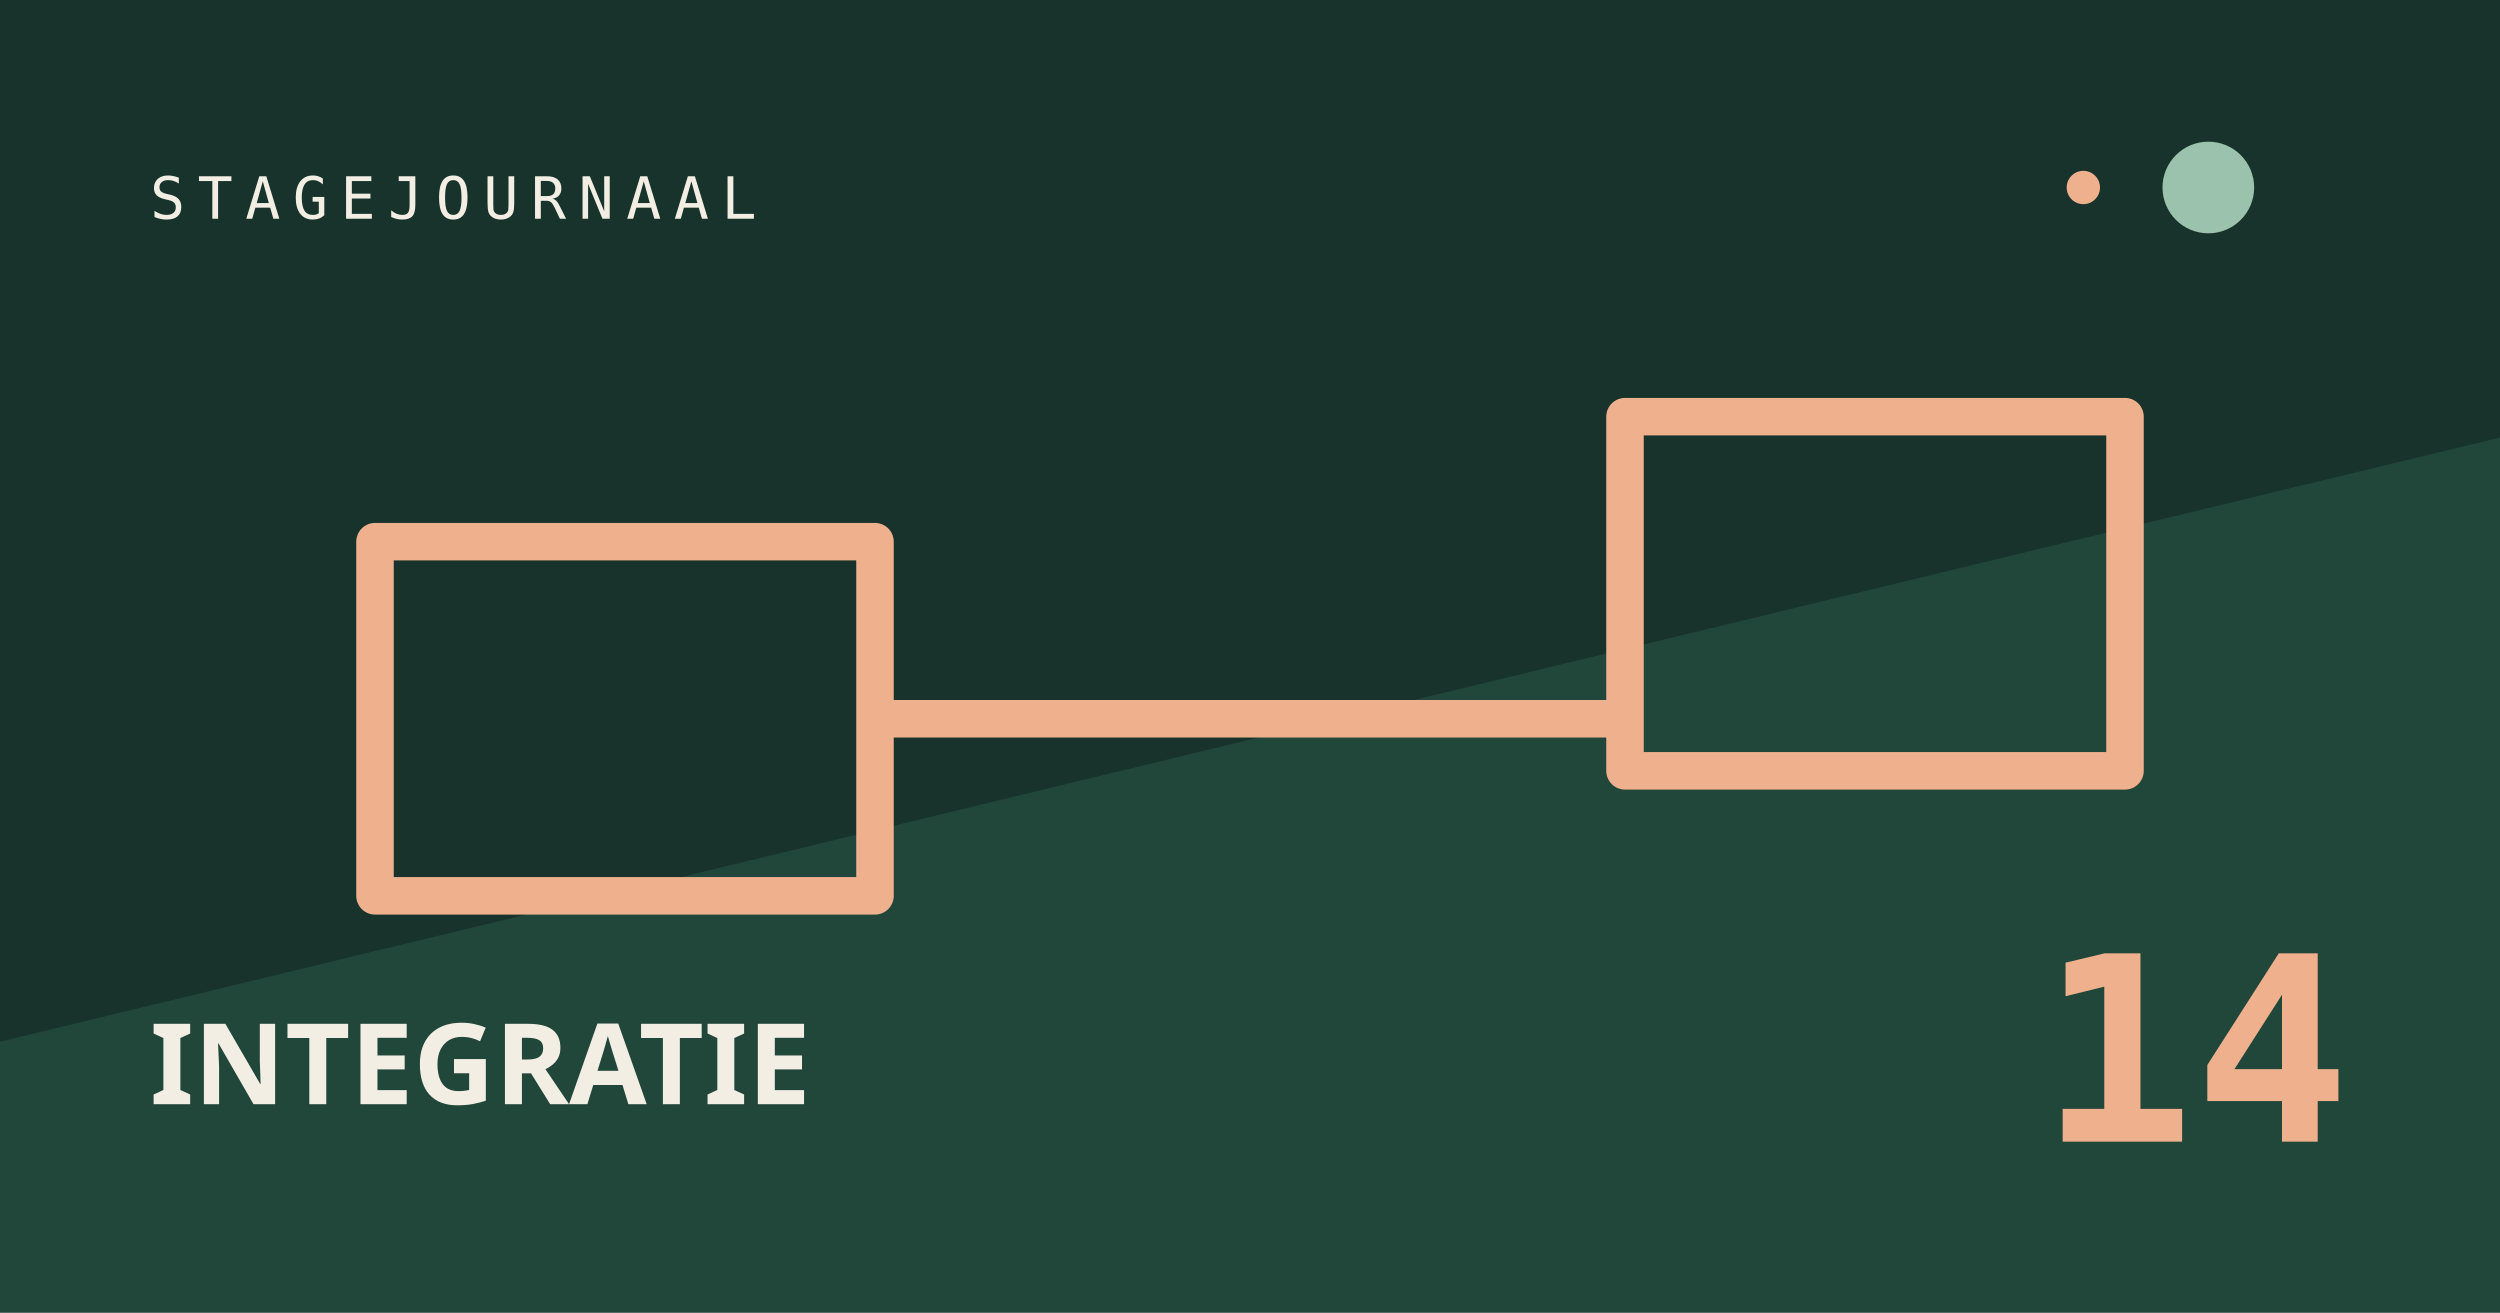
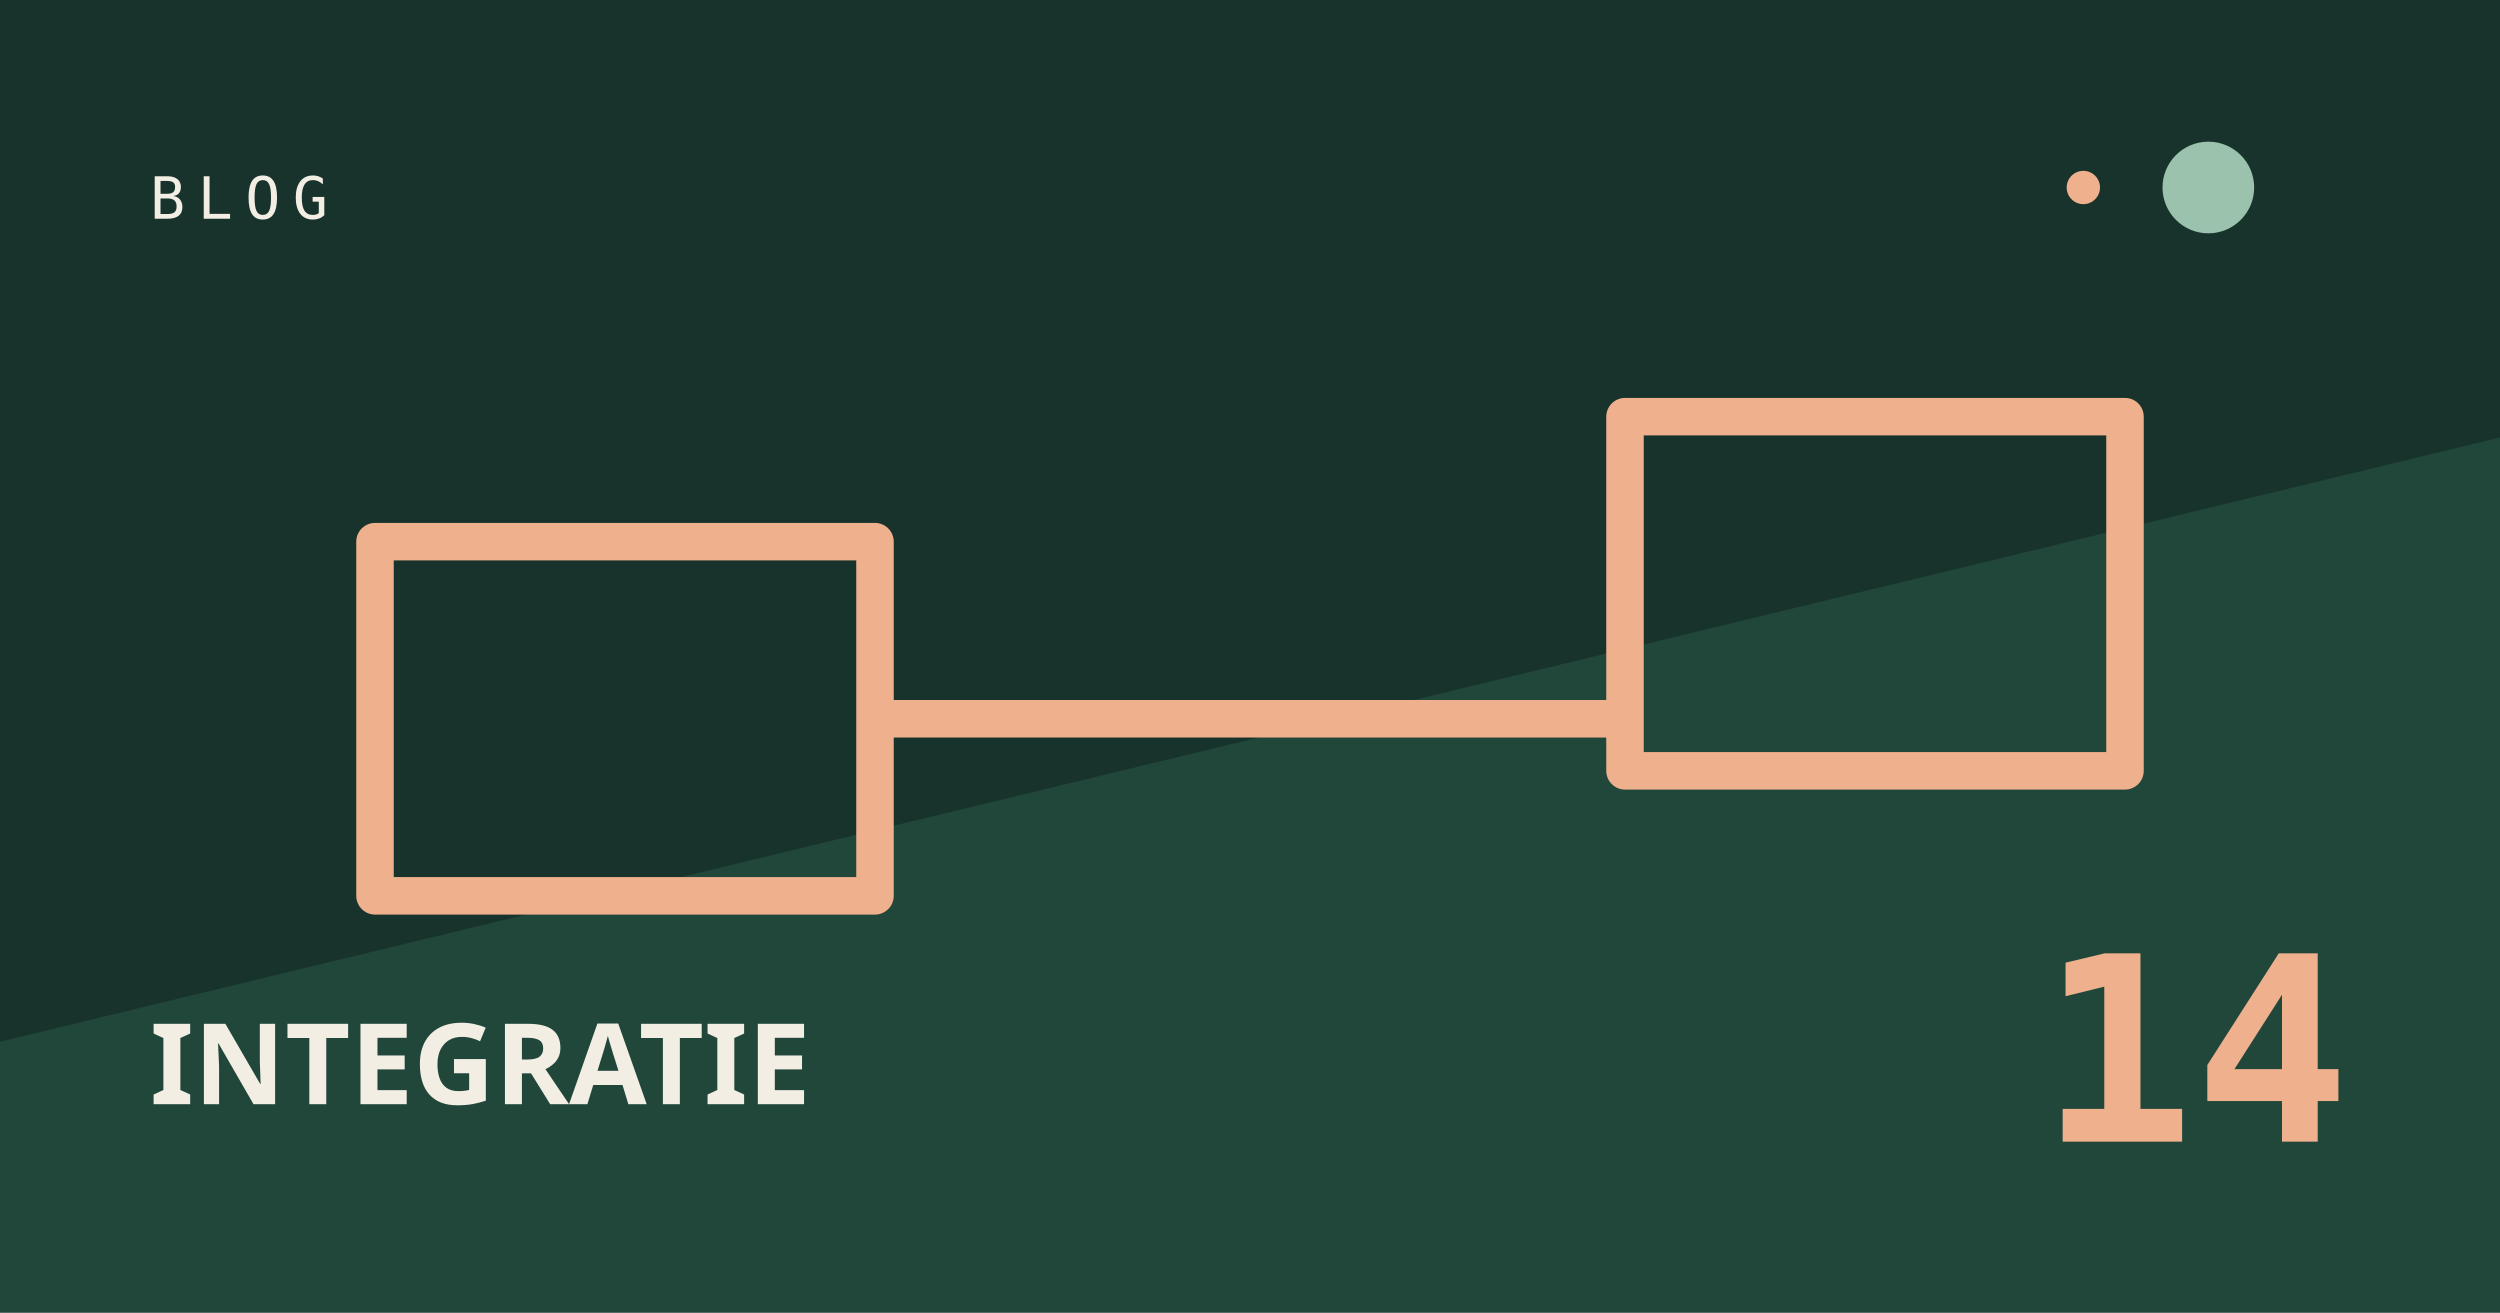
<svg xmlns="http://www.w3.org/2000/svg" viewBox="0 0 1200 630" role="img" aria-labelledby="t d">
  <rect width="1200" height="630" fill="#17332b" />
  <path d="M0 500 1200 210v420H0z" fill="#21463a" />
-   <text x="72" y="105" fill="#f2eee4" font-family="ui-monospace,monospace" font-size="28" letter-spacing="6">STAGEJOURNAAL</text>
+   <text x="72" y="105" fill="#f2eee4" font-family="ui-monospace,monospace" font-size="28" letter-spacing="6">BLOG</text>
  <text x="72" y="530" fill="#f2eee4" font-family="ui-sans-serif,sans-serif" font-size="54" font-weight="700">INTEGRATIE</text>
  <text x="1128" y="548" fill="#efb08d" font-family="ui-monospace,monospace" font-size="124" font-weight="700" text-anchor="end">14</text>
  <path d="M180 260h240v170h-240zM780 200h240v170H780zM420 345h360" fill="none" stroke="#efb08d" stroke-width="18" stroke-linecap="round" stroke-linejoin="round" />
  <circle cx="1060" cy="90" r="22" fill="#9bc2ad" />
  <circle cx="1000" cy="90" r="8" fill="#efb08d" />
</svg>
